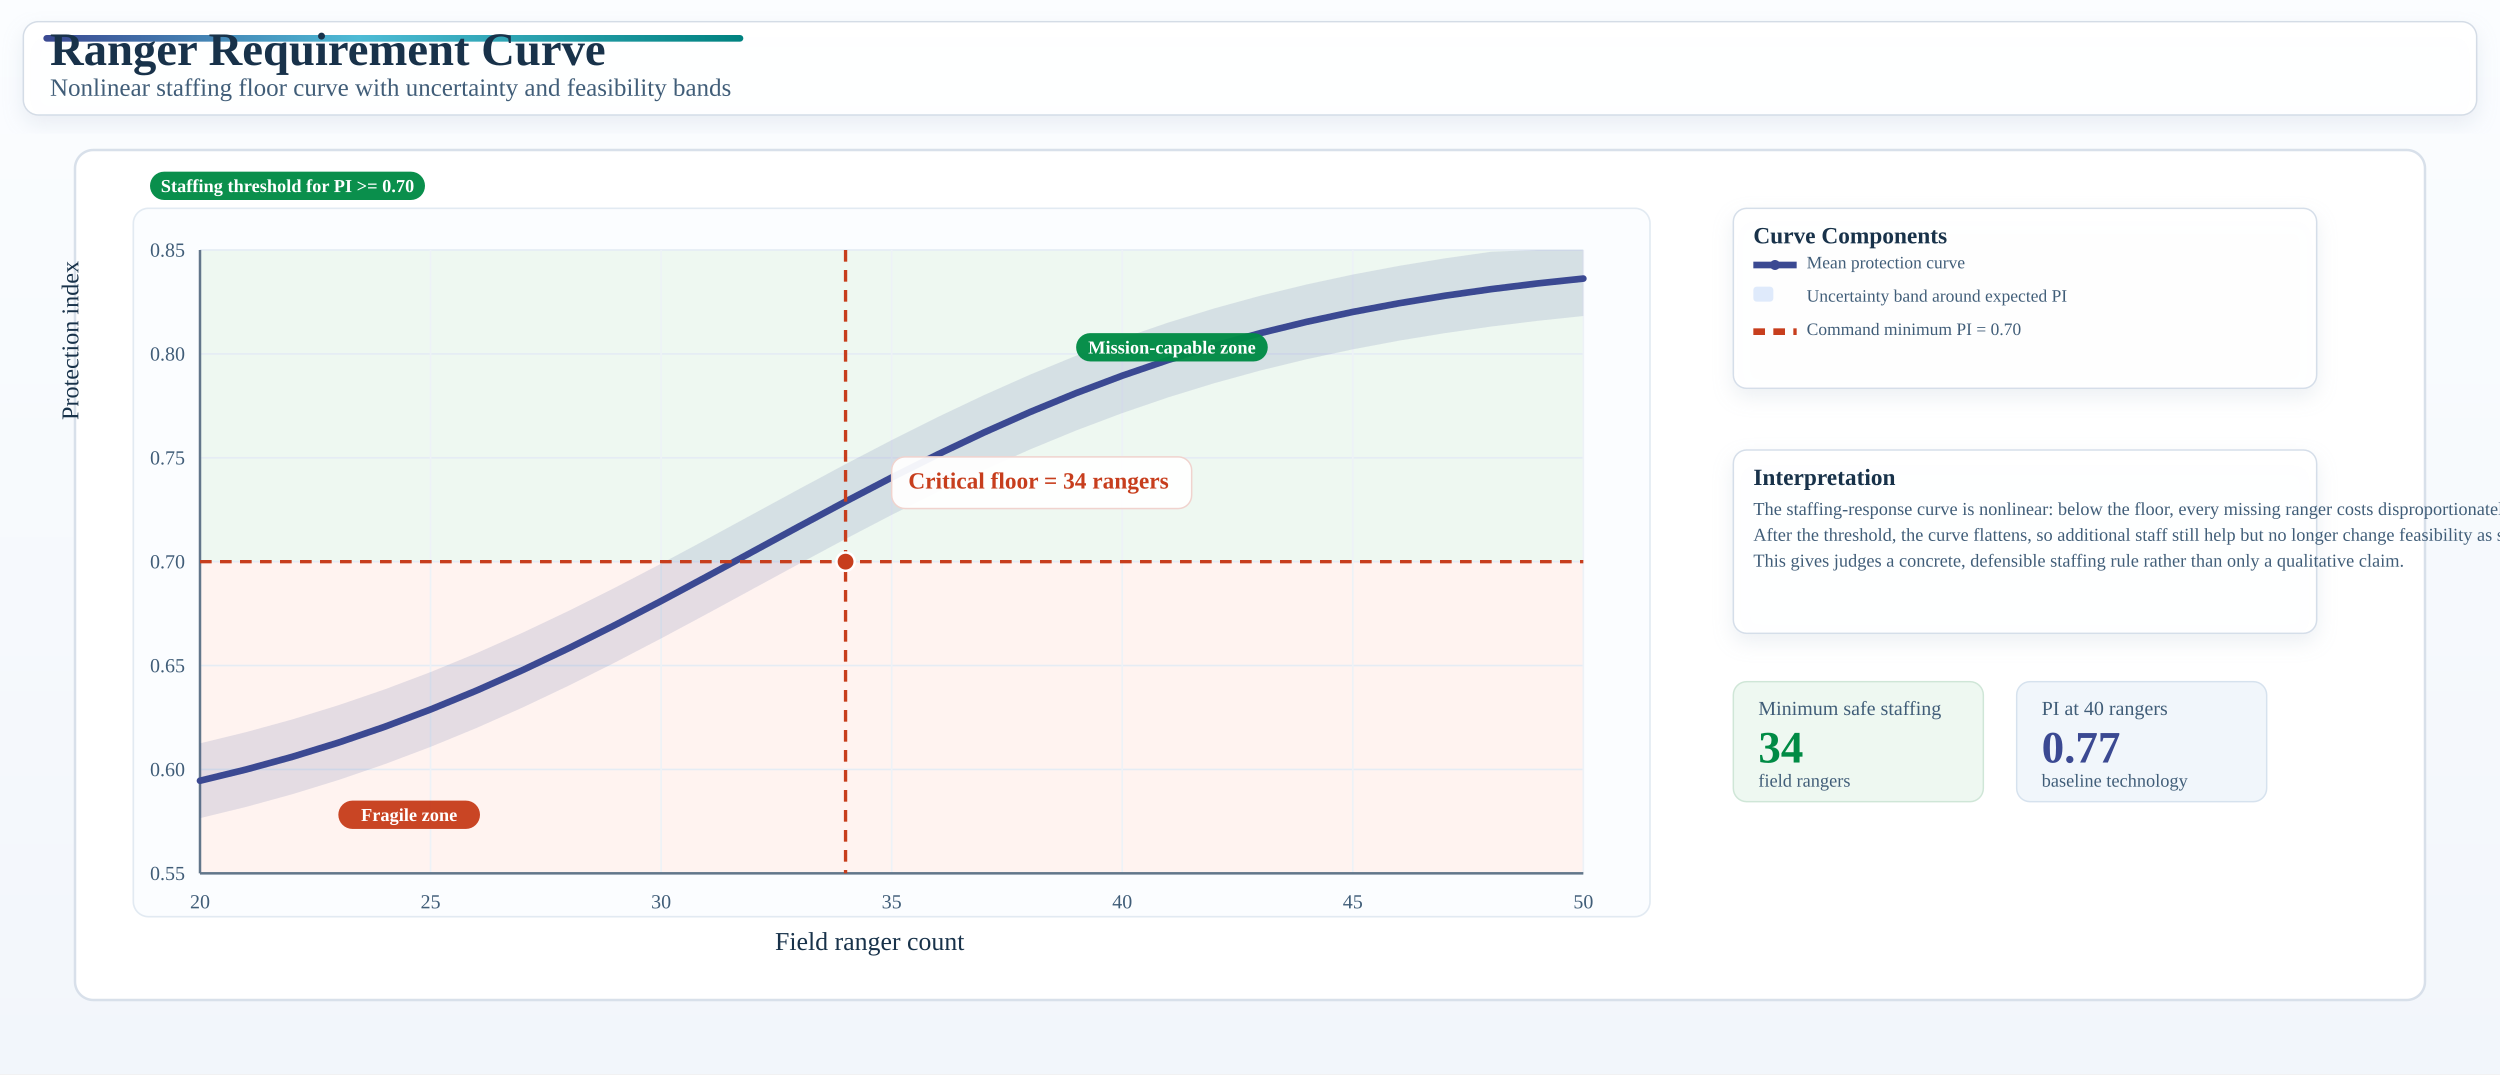
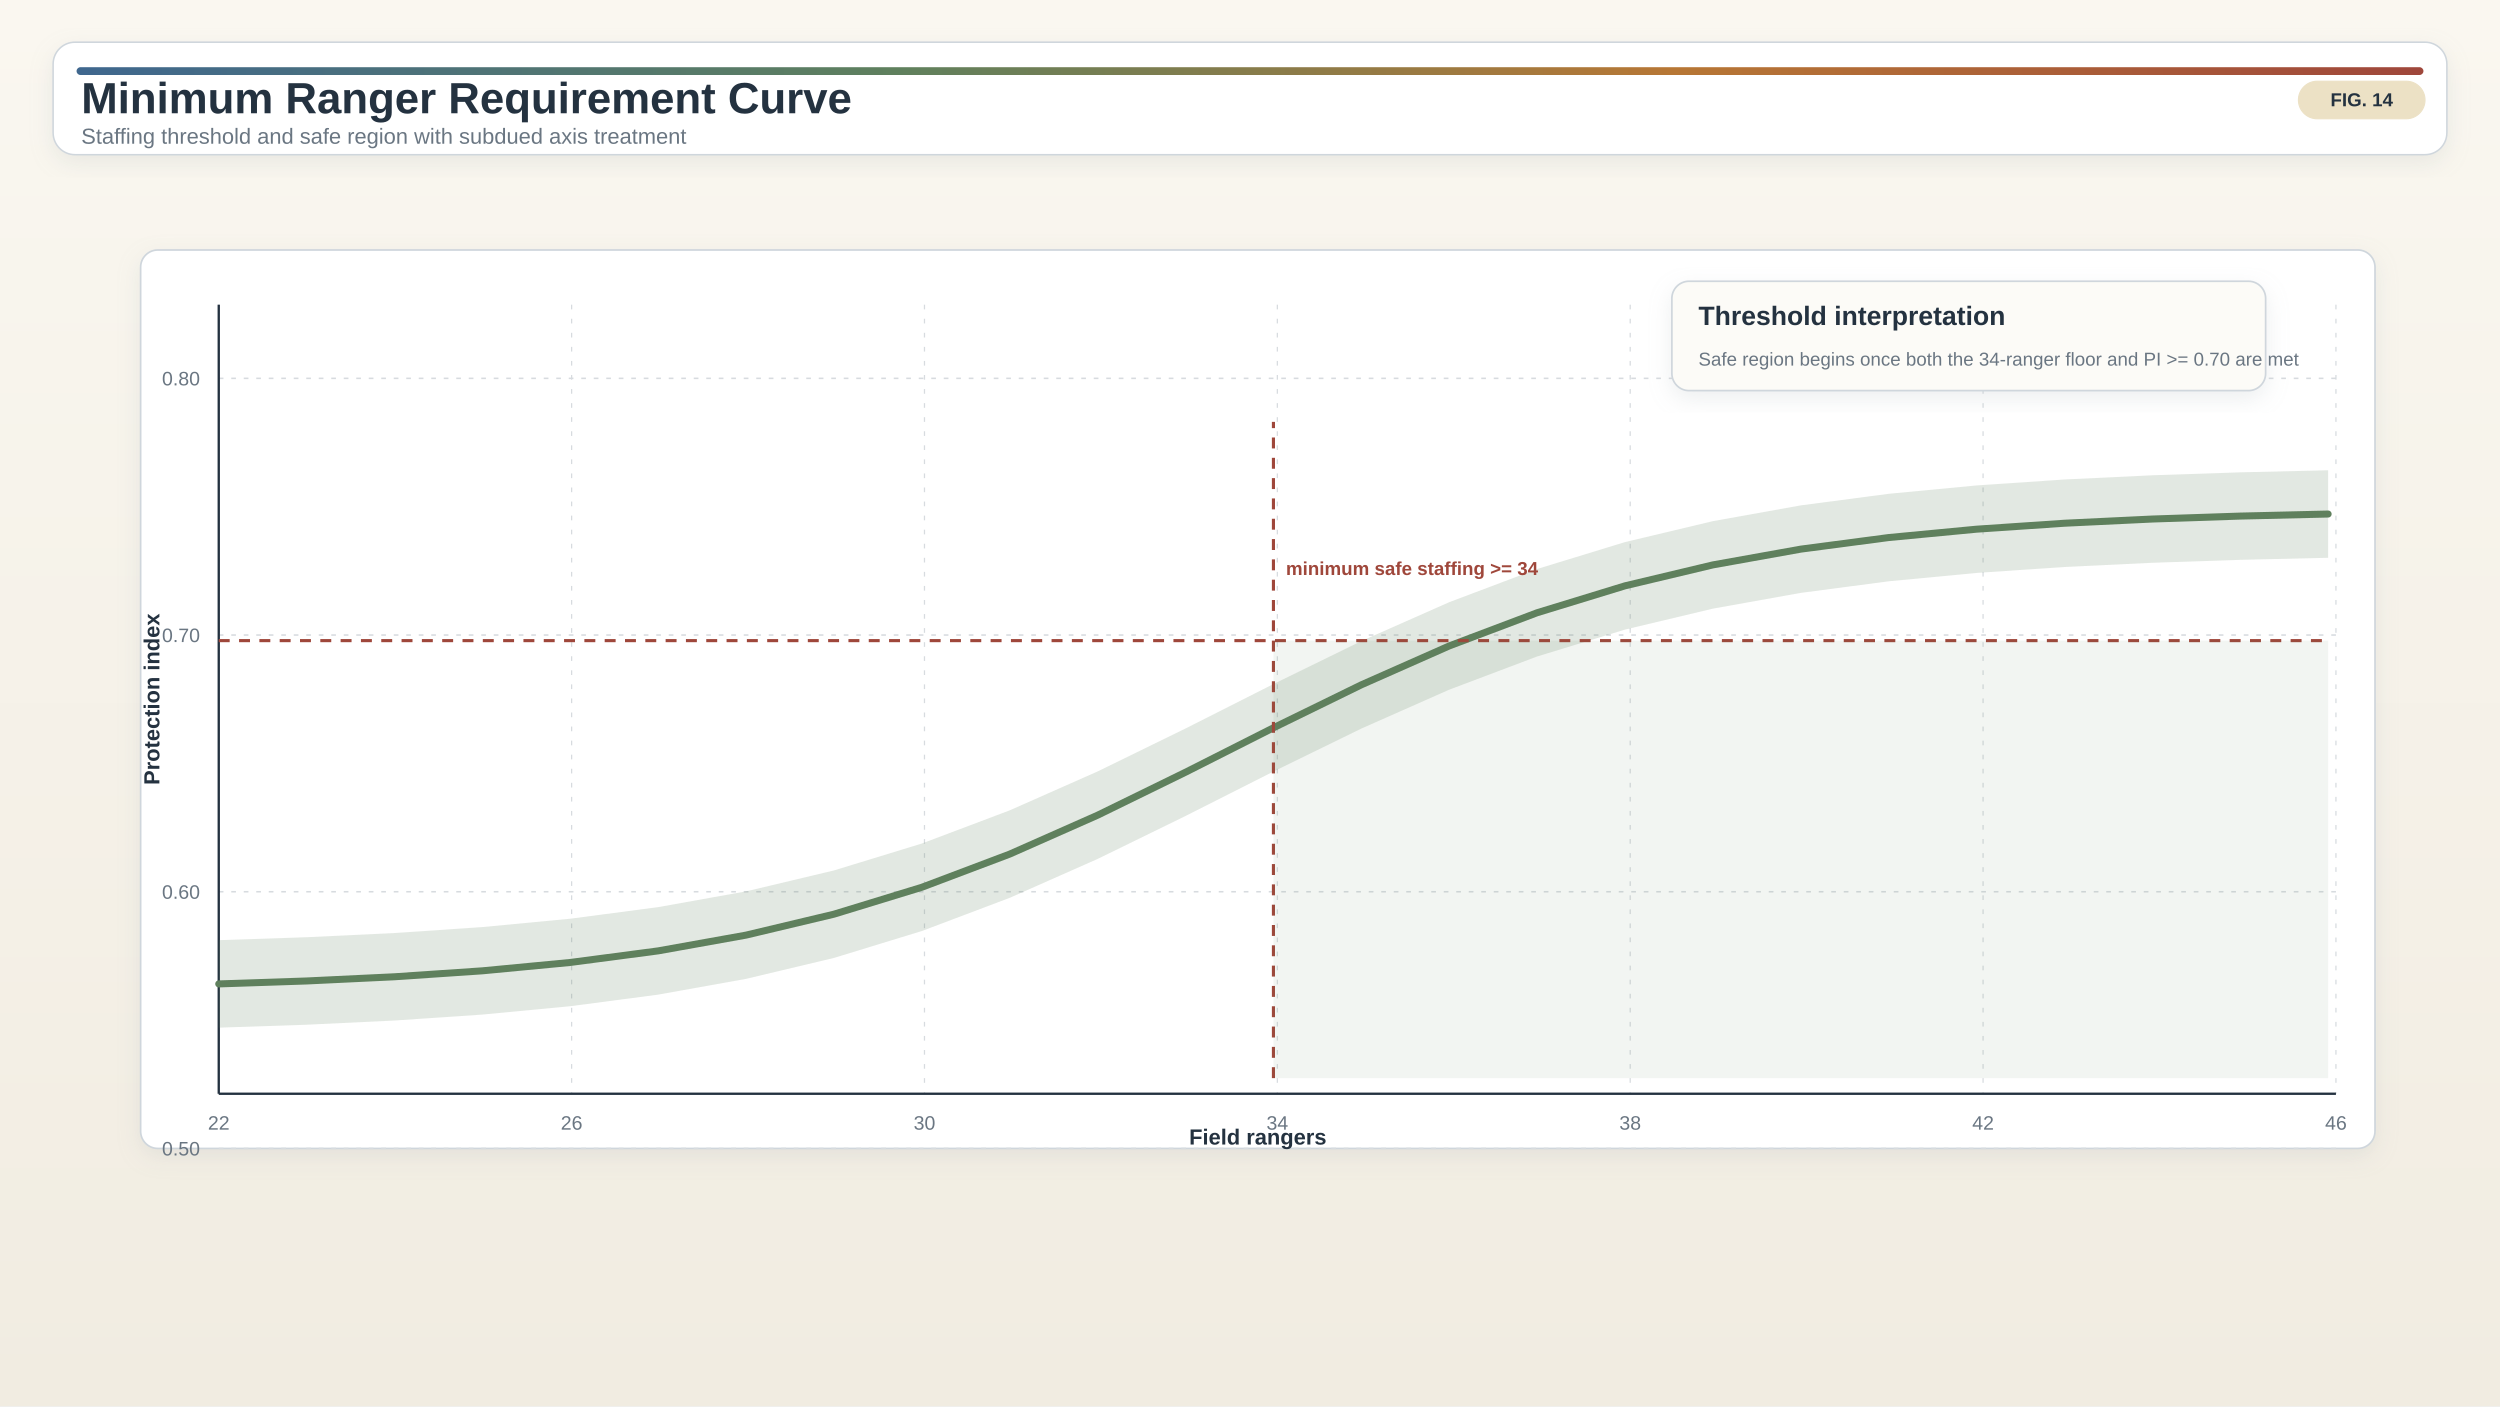
- <svg xmlns="http://www.w3.org/2000/svg" viewBox="0 0 3000 1289" width="3000" height="1289">
+ <svg xmlns="http://www.w3.org/2000/svg" viewBox="0 0 3200 1800" width="3200" height="1800">
  <defs>
-     <linearGradient id="legendGrad" x1="0" y1="1" x2="0" y2="0">
-       <stop offset="0%" stop-color="rgb(255,247,188)" />
-       <stop offset="25%" stop-color="rgb(254,227,145)" />
-       <stop offset="50%" stop-color="rgb(254,196,79)" />
-       <stop offset="75%" stop-color="rgb(244,124,32)" />
-       <stop offset="100%" stop-color="rgb(206,45,37)" />
+     <linearGradient id="paperBg" x1="0" y1="0" x2="0" y2="1">
+       <stop offset="0%" stop-color="#faf7f0" />
+       <stop offset="100%" stop-color="#f1ece1" />
    </linearGradient>
-     <linearGradient id="paperBg" x1="0" y1="0" x2="0" y2="1">
-       <stop offset="0%" stop-color="#fbfdff" />
-       <stop offset="100%" stop-color="#f2f6fb" />
+     <linearGradient id="headerRule" x1="0" y1="0" x2="1" y2="0">
+       <stop offset="0%" stop-color="#3f678e" />
+       <stop offset="35%" stop-color="#5f805d" />
+       <stop offset="68%" stop-color="#b77735" />
+       <stop offset="100%" stop-color="#9f473b" />
    </linearGradient>
-     <linearGradient id="headerAccent" x1="0" y1="0" x2="1" y2="0">
-       <stop offset="0%" stop-color="#3b4992" />
-       <stop offset="45%" stop-color="#4dbbd5" />
-       <stop offset="100%" stop-color="#008280" />
-     </linearGradient>
-     <radialGradient id="mapVignette" cx="50%" cy="38%" r="80%">
-       <stop offset="0%" stop-color="#ffffff" stop-opacity="0.00" />
-       <stop offset="100%" stop-color="#081220" stop-opacity="0.20" />
-     </radialGradient>
-     <filter id="cardShadow" x="-20%" y="-20%" width="140%" height="140%">
-       <feDropShadow dx="0" dy="10" stdDeviation="12" flood-color="#a8b7c8" flood-opacity="0.23" />
+     <filter id="shadow" x="-20%" y="-20%" width="140%" height="140%">
+       <feDropShadow dx="0" dy="10" stdDeviation="14" flood-color="#a6afb7" flood-opacity="0.20" />
    </filter>
+     <clipPath id="parkClip" clipPathUnits="userSpaceOnUse">
+       <path d="M 285 500 L 530 420 L 1090 400 L 1670 410 L 2270 437 L 2800 469 L 2982 545 L 3000 795 L 2970 1185 L 2830 1350 L 2320 1389 L 1500 1415 L 830 1403 L 428 1337 L 290 1130 L 255 775 Z" />
+     </clipPath>
  </defs>
-   <rect x="0" y="0" width="3000" height="1289" fill="url(#paperBg)" />
-   <rect x="28" y="26" width="2944" height="112" rx="18" fill="#ffffff" fill-opacity="0.94" stroke="#d4dce6" stroke-width="1.8" filter="url(#cardShadow)" />
-   <rect x="52" y="42" width="840" height="8" rx="4" fill="url(#headerAccent)" />
-   <text x="60" y="78" font-family="Times New Roman, Georgia, serif" font-size="56" font-weight="700" fill="#18324a">Ranger Requirement Curve</text>
-   <text x="60" y="115" font-family="Times New Roman, Georgia, serif" font-size="30" fill="#405d78">Nonlinear staffing floor curve with uncertainty and feasibility bands</text>
-   <rect x="90" y="180" width="2820" height="1020" rx="22" fill="#ffffff" stroke="#d8e0ea" stroke-width="3" />
-   <rect x="160" y="250" width="1820" height="850" rx="18" fill="#fbfdff" stroke="#e2eaf2" stroke-width="2" />
-   <rect x="180" y="206" width="330" height="34" rx="17" fill="#008b45" fill-opacity="0.96" />
-   <text x="345" y="230.48" text-anchor="middle" font-family="Times New Roman, Georgia, serif" font-size="22" font-weight="700" fill="#ffffff">Staffing threshold for PI &gt;= 0.70</text>
-   <rect x="240" y="300" width="1660" height="374" fill="#eef8f1" />
-   <rect x="240" y="674" width="1660" height="374" fill="#fff3f0" />
-   <line x1="240" y1="1048" x2="1900" y2="1048" stroke="#e5ecf4" stroke-width="2" />
-   <text x="180" y="1056" font-family="Times New Roman, Georgia, serif" font-size="24" fill="#405d78">0.55</text>
-   <line x1="240" y1="923.333" x2="1900" y2="923.333" stroke="#e5ecf4" stroke-width="2" />
-   <text x="180" y="931.333" font-family="Times New Roman, Georgia, serif" font-size="24" fill="#405d78">0.60</text>
-   <line x1="240" y1="798.667" x2="1900" y2="798.667" stroke="#e5ecf4" stroke-width="2" />
-   <text x="180" y="806.667" font-family="Times New Roman, Georgia, serif" font-size="24" fill="#405d78">0.65</text>
-   <line x1="240" y1="674" x2="1900" y2="674" stroke="#e5ecf4" stroke-width="2" />
-   <text x="180" y="682" font-family="Times New Roman, Georgia, serif" font-size="24" fill="#405d78">0.70</text>
-   <line x1="240" y1="549.333" x2="1900" y2="549.333" stroke="#e5ecf4" stroke-width="2" />
-   <text x="180" y="557.333" font-family="Times New Roman, Georgia, serif" font-size="24" fill="#405d78">0.75</text>
-   <line x1="240" y1="424.667" x2="1900" y2="424.667" stroke="#e5ecf4" stroke-width="2" />
-   <text x="180" y="432.667" font-family="Times New Roman, Georgia, serif" font-size="24" fill="#405d78">0.80</text>
-   <line x1="240" y1="300" x2="1900" y2="300" stroke="#e5ecf4" stroke-width="2" />
-   <text x="180" y="308" font-family="Times New Roman, Georgia, serif" font-size="24" fill="#405d78">0.85</text>
-   <line x1="240" y1="1048" x2="240" y2="300" stroke="#edf2f7" stroke-width="2" />
-   <text x="240" y="1090" text-anchor="middle" font-family="Times New Roman, Georgia, serif" font-size="24" fill="#405d78">20</text>
-   <line x1="516.667" y1="1048" x2="516.667" y2="300" stroke="#edf2f7" stroke-width="2" />
-   <text x="516.667" y="1090" text-anchor="middle" font-family="Times New Roman, Georgia, serif" font-size="24" fill="#405d78">25</text>
-   <line x1="793.333" y1="1048" x2="793.333" y2="300" stroke="#edf2f7" stroke-width="2" />
-   <text x="793.333" y="1090" text-anchor="middle" font-family="Times New Roman, Georgia, serif" font-size="24" fill="#405d78">30</text>
-   <line x1="1070" y1="1048" x2="1070" y2="300" stroke="#edf2f7" stroke-width="2" />
-   <text x="1070" y="1090" text-anchor="middle" font-family="Times New Roman, Georgia, serif" font-size="24" fill="#405d78">35</text>
-   <line x1="1346.667" y1="1048" x2="1346.667" y2="300" stroke="#edf2f7" stroke-width="2" />
-   <text x="1346.667" y="1090" text-anchor="middle" font-family="Times New Roman, Georgia, serif" font-size="24" fill="#405d78">40</text>
-   <line x1="1623.333" y1="1048" x2="1623.333" y2="300" stroke="#edf2f7" stroke-width="2" />
-   <text x="1623.333" y="1090" text-anchor="middle" font-family="Times New Roman, Georgia, serif" font-size="24" fill="#405d78">45</text>
-   <line x1="1900" y1="1048" x2="1900" y2="300" stroke="#edf2f7" stroke-width="2" />
-   <text x="1900" y="1090" text-anchor="middle" font-family="Times New Roman, Georgia, serif" font-size="24" fill="#405d78">50</text>
-   <line x1="240" y1="1048" x2="1900" y2="1048" stroke="#62768a" stroke-width="3" />
-   <line x1="240" y1="300" x2="240" y2="1048" stroke="#62768a" stroke-width="3" />
-   <path d="M 240 981.755 L 240 891.995 L 295.333 878.518 L 350.667 863.314 L 406 846.281 L 461.333 827.349 L 516.667 806.489 L 572 783.724 L 627.333 759.14 L 682.667 732.891 L 738 705.2 L 793.333 676.357 L 848.667 646.712 L 904 616.653 L 959.333 586.595 L 1014.667 556.95 L 1070 528.107 L 1125.333 500.416 L 1180.667 474.166 L 1236 449.583 L 1291.333 426.818 L 1346.667 405.958 L 1402 387.026 L 1457.333 369.993 L 1512.667 354.789 L 1568 341.312 L 1623.333 329.44 L 1678.667 319.039 L 1734 309.971 L 1789.333 302.097 L 1844.667 300 L 1900 300 L 1900 379.172 L 1844.667 385.046 L 1789.333 391.857 L 1734 399.731 L 1678.667 408.799 L 1623.333 419.2 L 1568 431.072 L 1512.667 444.549 L 1457.333 459.753 L 1402 476.786 L 1346.667 495.718 L 1291.333 516.578 L 1236 539.343 L 1180.667 563.926 L 1125.333 590.176 L 1070 617.867 L 1014.667 646.71 L 959.333 676.355 L 904 706.413 L 848.667 736.472 L 793.333 766.117 L 738 794.96 L 682.667 822.651 L 627.333 848.9 L 572 873.484 L 516.667 896.249 L 461.333 917.109 L 406 936.041 L 350.667 953.074 L 295.333 968.278 L 240 981.755 Z" fill="#3b4992" fill-opacity="0.14" />
-   <path d="M 240 936.875 L 295.333 923.398 L 350.667 908.194 L 406 891.161 L 461.333 872.229 L 516.667 851.369 L 572 828.604 L 627.333 804.02 L 682.667 777.771 L 738 750.08 L 793.333 721.237 L 848.667 691.592 L 904 661.533 L 959.333 631.475 L 1014.667 601.83 L 1070 572.987 L 1125.333 545.296 L 1180.667 519.046 L 1236 494.463 L 1291.333 471.698 L 1346.667 450.838 L 1402 431.906 L 1457.333 414.873 L 1512.667 399.669 L 1568 386.192 L 1623.333 374.32 L 1678.667 363.919 L 1734 354.851 L 1789.333 346.977 L 1844.667 340.166 L 1900 334.292" fill="none" stroke="#3b4992" stroke-width="8" stroke-linecap="round" />
-   <line x1="240" y1="674" x2="1900" y2="674" stroke="#c73e1d" stroke-width="4" stroke-dasharray="14 10" />
-   <line x1="1014.667" y1="300" x2="1014.667" y2="1048" stroke="#c73e1d" stroke-width="4" stroke-dasharray="14 10" />
-   <circle cx="1014.667" cy="674" r="11" fill="#c73e1d" stroke="#ffffff" stroke-width="3" />
-   <rect x="1070" y="548.267" width="360" height="62" rx="16" fill="#ffffff" fill-opacity="0.94" stroke="#f0d3ce" stroke-width="1.8" />
-   <text x="1090" y="586.267" font-family="Times New Roman, Georgia, serif" font-size="28" font-weight="700" fill="#c73e1d">Critical floor = 34 rangers</text>
-   <rect x="406" y="960.733" width="170" height="34" rx="17" fill="#c73e1d" fill-opacity="0.96" />
-   <text x="491" y="985.213" text-anchor="middle" font-family="Times New Roman, Georgia, serif" font-size="22" font-weight="700" fill="#ffffff">Fragile zone</text>
-   <rect x="1291.333" y="399.733" width="230" height="34" rx="17" fill="#008b45" fill-opacity="0.96" />
-   <text x="1406.333" y="424.213" text-anchor="middle" font-family="Times New Roman, Georgia, serif" font-size="22" font-weight="700" fill="#ffffff">Mission-capable zone</text>
-   <rect x="2080" y="250" width="700" height="216" rx="16" fill="#ffffff" fill-opacity="0.93" stroke="#d5dee9" stroke-width="1.8" filter="url(#cardShadow)" />
-   <text x="2104" y="292" font-family="Times New Roman, Georgia, serif" font-size="28" font-weight="700" fill="#18324a">Curve Components</text>
-   <line x1="2104" y1="318" x2="2156" y2="318" stroke="#3b4992" stroke-width="8" />
-   <circle cx="2130" cy="318" r="6" fill="#3b4992" />
-   <text x="2168" y="322" font-family="Times New Roman, Georgia, serif" font-size="21" fill="#405d78">Mean protection curve</text>
-   <rect x="2104" y="344" width="24" height="18" rx="4" fill="#dfeafb" />
-   <text x="2168" y="362" font-family="Times New Roman, Georgia, serif" font-size="21" fill="#405d78">Uncertainty band around expected PI</text>
-   <line x1="2104" y1="398" x2="2156" y2="398" stroke="#c73e1d" stroke-width="8" stroke-dasharray="14 10" />
-   <text x="2168" y="402" font-family="Times New Roman, Georgia, serif" font-size="21" fill="#405d78">Command minimum PI = 0.70</text>
-   <rect x="2080" y="540" width="700" height="220" rx="16" fill="#ffffff" fill-opacity="0.94" stroke="#d5dee9" stroke-width="1.8" filter="url(#cardShadow)" />
-   <text x="2104" y="582" font-family="Times New Roman, Georgia, serif" font-size="28" font-weight="700" fill="#18324a">Interpretation</text>
-   <text x="2104" y="618" font-family="Times New Roman, Georgia, serif" font-size="22" fill="#405d78">The staffing-response curve is nonlinear: below the floor, every missing ranger costs disproportionately more protection.</text>
-   <text x="2104" y="649" font-family="Times New Roman, Georgia, serif" font-size="22" fill="#405d78">After the threshold, the curve flattens, so additional staff still help but no longer change feasibility as sharply.</text>
-   <text x="2104" y="680" font-family="Times New Roman, Georgia, serif" font-size="22" fill="#405d78">This gives judges a concrete, defensible staffing rule rather than only a qualitative claim.</text>
-   <rect x="2080" y="818" width="300" height="144" rx="16" fill="#eef8f1" stroke="#cfe6d7" stroke-width="1.8" />
-   <text x="2110" y="858" font-family="Times New Roman, Georgia, serif" font-size="24" fill="#405d78">Minimum safe staffing</text>
-   <text x="2110" y="915" font-family="Times New Roman, Georgia, serif" font-size="54" font-weight="700" fill="#008b45">34</text>
-   <text x="2110" y="944" font-family="Times New Roman, Georgia, serif" font-size="22" fill="#405d78">field rangers</text>
-   <rect x="2420" y="818" width="300" height="144" rx="16" fill="#f1f6fb" stroke="#d6e2ee" stroke-width="1.8" />
-   <text x="2450" y="858" font-family="Times New Roman, Georgia, serif" font-size="24" fill="#405d78">PI at 40 rangers</text>
-   <text x="2450" y="915" font-family="Times New Roman, Georgia, serif" font-size="54" font-weight="700" fill="#3b4992">0.77</text>
-   <text x="2450" y="944" font-family="Times New Roman, Georgia, serif" font-size="22" fill="#405d78">baseline technology</text>
-   <text x="930" y="1140" font-family="Times New Roman, Georgia, serif" font-size="31" fill="#18324a">Field ranger count</text>
-   <text x="94" y="504" transform="rotate(-90 94 504)" font-family="Times New Roman, Georgia, serif" font-size="29" fill="#18324a">Protection index</text>
+   <rect x="0" y="0" width="3200" height="1800" fill="url(#paperBg)" />
+   <rect x="68" y="54" width="3064" height="144" rx="28" fill="#ffffff" stroke="#cfd6dc" stroke-width="2" filter="url(#shadow)" />
+   <rect x="98" y="86" width="3004" height="10" rx="5" fill="url(#headerRule)" />
+   <rect x="2942" y="104" width="162" height="48" rx="24" fill="#ece1c5" stroke="#ece1c5" stroke-width="1.5" />
+   <text x="3023" y="136" text-anchor="middle" font-family="Helvetica Neue, Arial, sans-serif" font-size="24" font-weight="700" fill="#243240">FIG. 14</text>
+   <text x="104" y="145" font-family="Helvetica Neue, Arial, sans-serif" font-size="56" font-weight="700" fill="#243240">Minimum Ranger Requirement Curve</text>
+   <text x="104" y="184" font-family="Helvetica Neue, Arial, sans-serif" font-size="28" fill="#6a7682">Staffing threshold and safe region with subdued axis treatment</text>
+   <rect x="180" y="320" width="2860" height="1150" rx="22" fill="#ffffff" stroke="#cfd6dc" stroke-width="2.2" filter="url(#shadow)" />
+   <line x1="280" y1="1470" x2="2990" y2="1470" stroke="#d7dbdf" stroke-width="2" stroke-dasharray="6 10" />
+   <text x="256" y="1479" text-anchor="end" font-family="Helvetica Neue, Arial, sans-serif" font-size="25" fill="#6a7682">0.50</text>
+   <line x1="280" y1="1141.429" x2="2990" y2="1141.429" stroke="#d7dbdf" stroke-width="2" stroke-dasharray="6 10" />
+   <text x="256" y="1150.429" text-anchor="end" font-family="Helvetica Neue, Arial, sans-serif" font-size="25" fill="#6a7682">0.60</text>
+   <line x1="280" y1="812.857" x2="2990" y2="812.857" stroke="#d7dbdf" stroke-width="2" stroke-dasharray="6 10" />
+   <text x="256" y="821.857" text-anchor="end" font-family="Helvetica Neue, Arial, sans-serif" font-size="25" fill="#6a7682">0.70</text>
+   <line x1="280" y1="484.286" x2="2990" y2="484.286" stroke="#d7dbdf" stroke-width="2" stroke-dasharray="6 10" />
+   <text x="256" y="493.286" text-anchor="end" font-family="Helvetica Neue, Arial, sans-serif" font-size="25" fill="#6a7682">0.80</text>
+   <line x1="280" y1="390" x2="280" y2="1400" stroke="#d7dbdf" stroke-width="1.6" stroke-dasharray="6 12" />
+   <text x="280" y="1446" text-anchor="middle" font-family="Helvetica Neue, Arial, sans-serif" font-size="25" fill="#6a7682">22</text>
+   <line x1="731.667" y1="390" x2="731.667" y2="1400" stroke="#d7dbdf" stroke-width="1.6" stroke-dasharray="6 12" />
+   <text x="731.667" y="1446" text-anchor="middle" font-family="Helvetica Neue, Arial, sans-serif" font-size="25" fill="#6a7682">26</text>
+   <line x1="1183.333" y1="390" x2="1183.333" y2="1400" stroke="#d7dbdf" stroke-width="1.6" stroke-dasharray="6 12" />
+   <text x="1183.333" y="1446" text-anchor="middle" font-family="Helvetica Neue, Arial, sans-serif" font-size="25" fill="#6a7682">30</text>
+   <line x1="1635" y1="390" x2="1635" y2="1400" stroke="#d7dbdf" stroke-width="1.6" stroke-dasharray="6 12" />
+   <text x="1635" y="1446" text-anchor="middle" font-family="Helvetica Neue, Arial, sans-serif" font-size="25" fill="#6a7682">34</text>
+   <line x1="2086.667" y1="390" x2="2086.667" y2="1400" stroke="#d7dbdf" stroke-width="1.6" stroke-dasharray="6 12" />
+   <text x="2086.667" y="1446" text-anchor="middle" font-family="Helvetica Neue, Arial, sans-serif" font-size="25" fill="#6a7682">38</text>
+   <line x1="2538.333" y1="390" x2="2538.333" y2="1400" stroke="#d7dbdf" stroke-width="1.6" stroke-dasharray="6 12" />
+   <text x="2538.333" y="1446" text-anchor="middle" font-family="Helvetica Neue, Arial, sans-serif" font-size="25" fill="#6a7682">42</text>
+   <line x1="2990" y1="390" x2="2990" y2="1400" stroke="#d7dbdf" stroke-width="1.6" stroke-dasharray="6 12" />
+   <text x="2990" y="1446" text-anchor="middle" font-family="Helvetica Neue, Arial, sans-serif" font-size="25" fill="#6a7682">46</text>
+   <line x1="280" y1="1400" x2="2990" y2="1400" stroke="#243240" stroke-width="3" />
+   <line x1="280" y1="390" x2="280" y2="1400" stroke="#243240" stroke-width="3" />
+   <text x="1610" y="1465" text-anchor="middle" font-family="Helvetica Neue, Arial, sans-serif" font-size="28" font-weight="700" fill="#243240">Field rangers</text>
+   <text x="204" y="895" transform="rotate(-90 204 895)" text-anchor="middle" font-family="Helvetica Neue, Arial, sans-serif" font-size="28" font-weight="700" fill="#243240">Protection index</text>
+   <path d="M 280 1315.416 L 280 1203.416 L 392.5 1199.645 L 505 1194.265 L 617.5 1186.643 L 730 1175.941 L 842.5 1161.112 L 955 1140.933 L 1067.5 1114.137 L 1180 1079.69 L 1292.5 1037.209 L 1405 987.421 L 1517.5 932.437 L 1630 875.563 L 1742.5 820.579 L 1855 770.791 L 1967.5 728.31 L 2080 693.863 L 2192.5 667.067 L 2305 646.888 L 2417.5 632.059 L 2530 621.357 L 2642.5 613.735 L 2755 608.355 L 2867.5 604.584 L 2980 601.953 L 2980 713.953 L 2867.5 716.584 L 2755 720.355 L 2642.5 725.735 L 2530 733.357 L 2417.5 744.059 L 2305 758.888 L 2192.5 779.067 L 2080 805.863 L 1967.5 840.31 L 1855 882.791 L 1742.5 932.579 L 1630 987.563 L 1517.5 1044.437 L 1405 1099.421 L 1292.5 1149.209 L 1180 1191.69 L 1067.5 1226.137 L 955 1252.933 L 842.5 1273.112 L 730 1287.941 L 617.5 1298.643 L 505 1306.265 L 392.5 1311.645 L 280 1315.416 Z" fill="#5f805d" opacity="0.18" />
+   <path d="M 280 1259.416 L 392.5 1255.645 L 505 1250.265 L 617.5 1242.643 L 730 1231.941 L 842.5 1217.112 L 955 1196.933 L 1067.5 1170.137 L 1180 1135.69 L 1292.5 1093.209 L 1405 1043.421 L 1517.5 988.437 L 1630 931.563 L 1742.5 876.579 L 1855 826.791 L 1967.5 784.31 L 2080 749.863 L 2192.5 723.067 L 2305 702.888 L 2417.5 688.059 L 2530 677.357 L 2642.5 669.735 L 2755 664.355 L 2867.5 660.584 L 2980 657.953" fill="none" stroke="#5f805d" stroke-width="9" stroke-linecap="round" />
+   <line x1="1630" y1="1380" x2="1630" y2="540" stroke="#9f473b" stroke-width="4" stroke-dasharray="14 12" />
+   <line x1="280" y1="820" x2="2980" y2="820" stroke="#9f473b" stroke-width="4" stroke-dasharray="14 12" />
+   <rect x="1630" y="820" width="1350" height="560" fill="#5f805d" opacity="0.08" />
+   <text x="1646" y="736" font-family="Helvetica Neue, Arial, sans-serif" font-size="24" font-weight="700" fill="#9f473b">minimum safe staffing &gt;= 34</text>
+   <rect x="2140" y="360" width="760" height="140" rx="22" fill="#fcfbf7" stroke="#cfd6dc" stroke-width="2.2" filter="url(#shadow)" />
+   <text x="2174" y="416" font-family="Helvetica Neue, Arial, sans-serif" font-size="34" font-weight="700" fill="#243240">Threshold interpretation</text>
+   <text x="2174" y="468" font-family="Helvetica Neue, Arial, sans-serif" font-size="24" fill="#6a7682">Safe region begins once both the 34-ranger floor and PI &gt;= 0.70 are met</text>
</svg>
